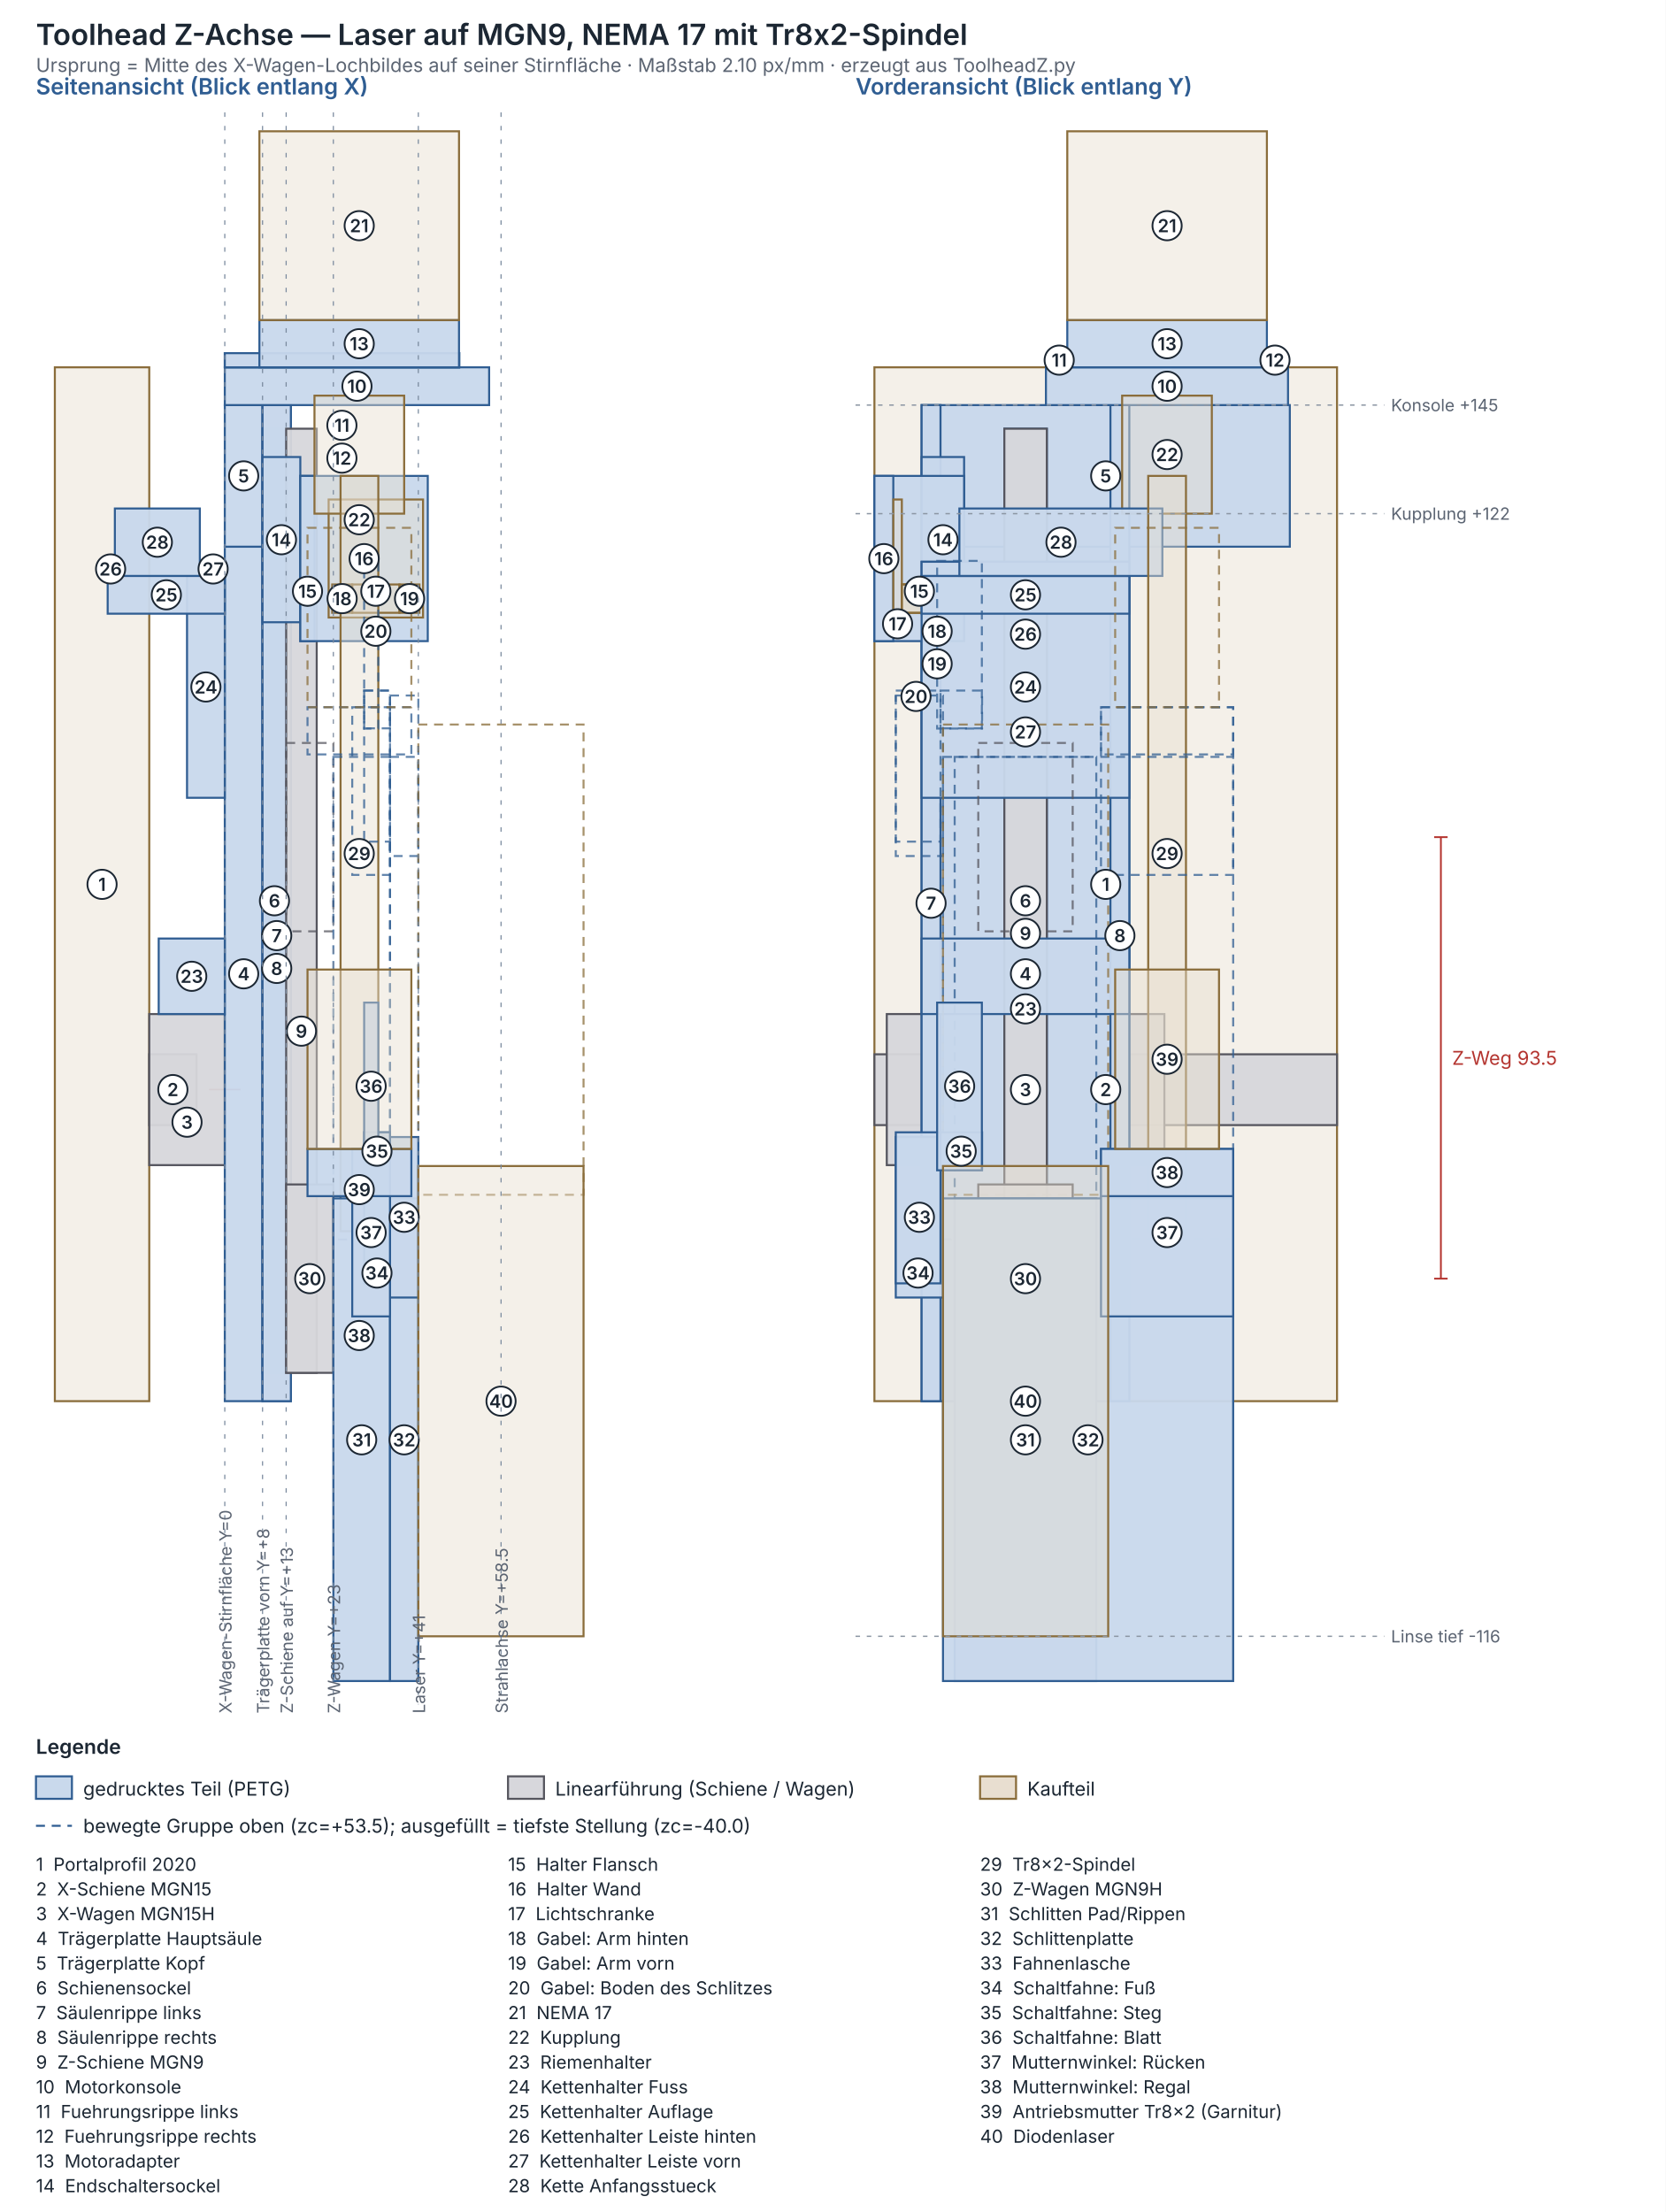
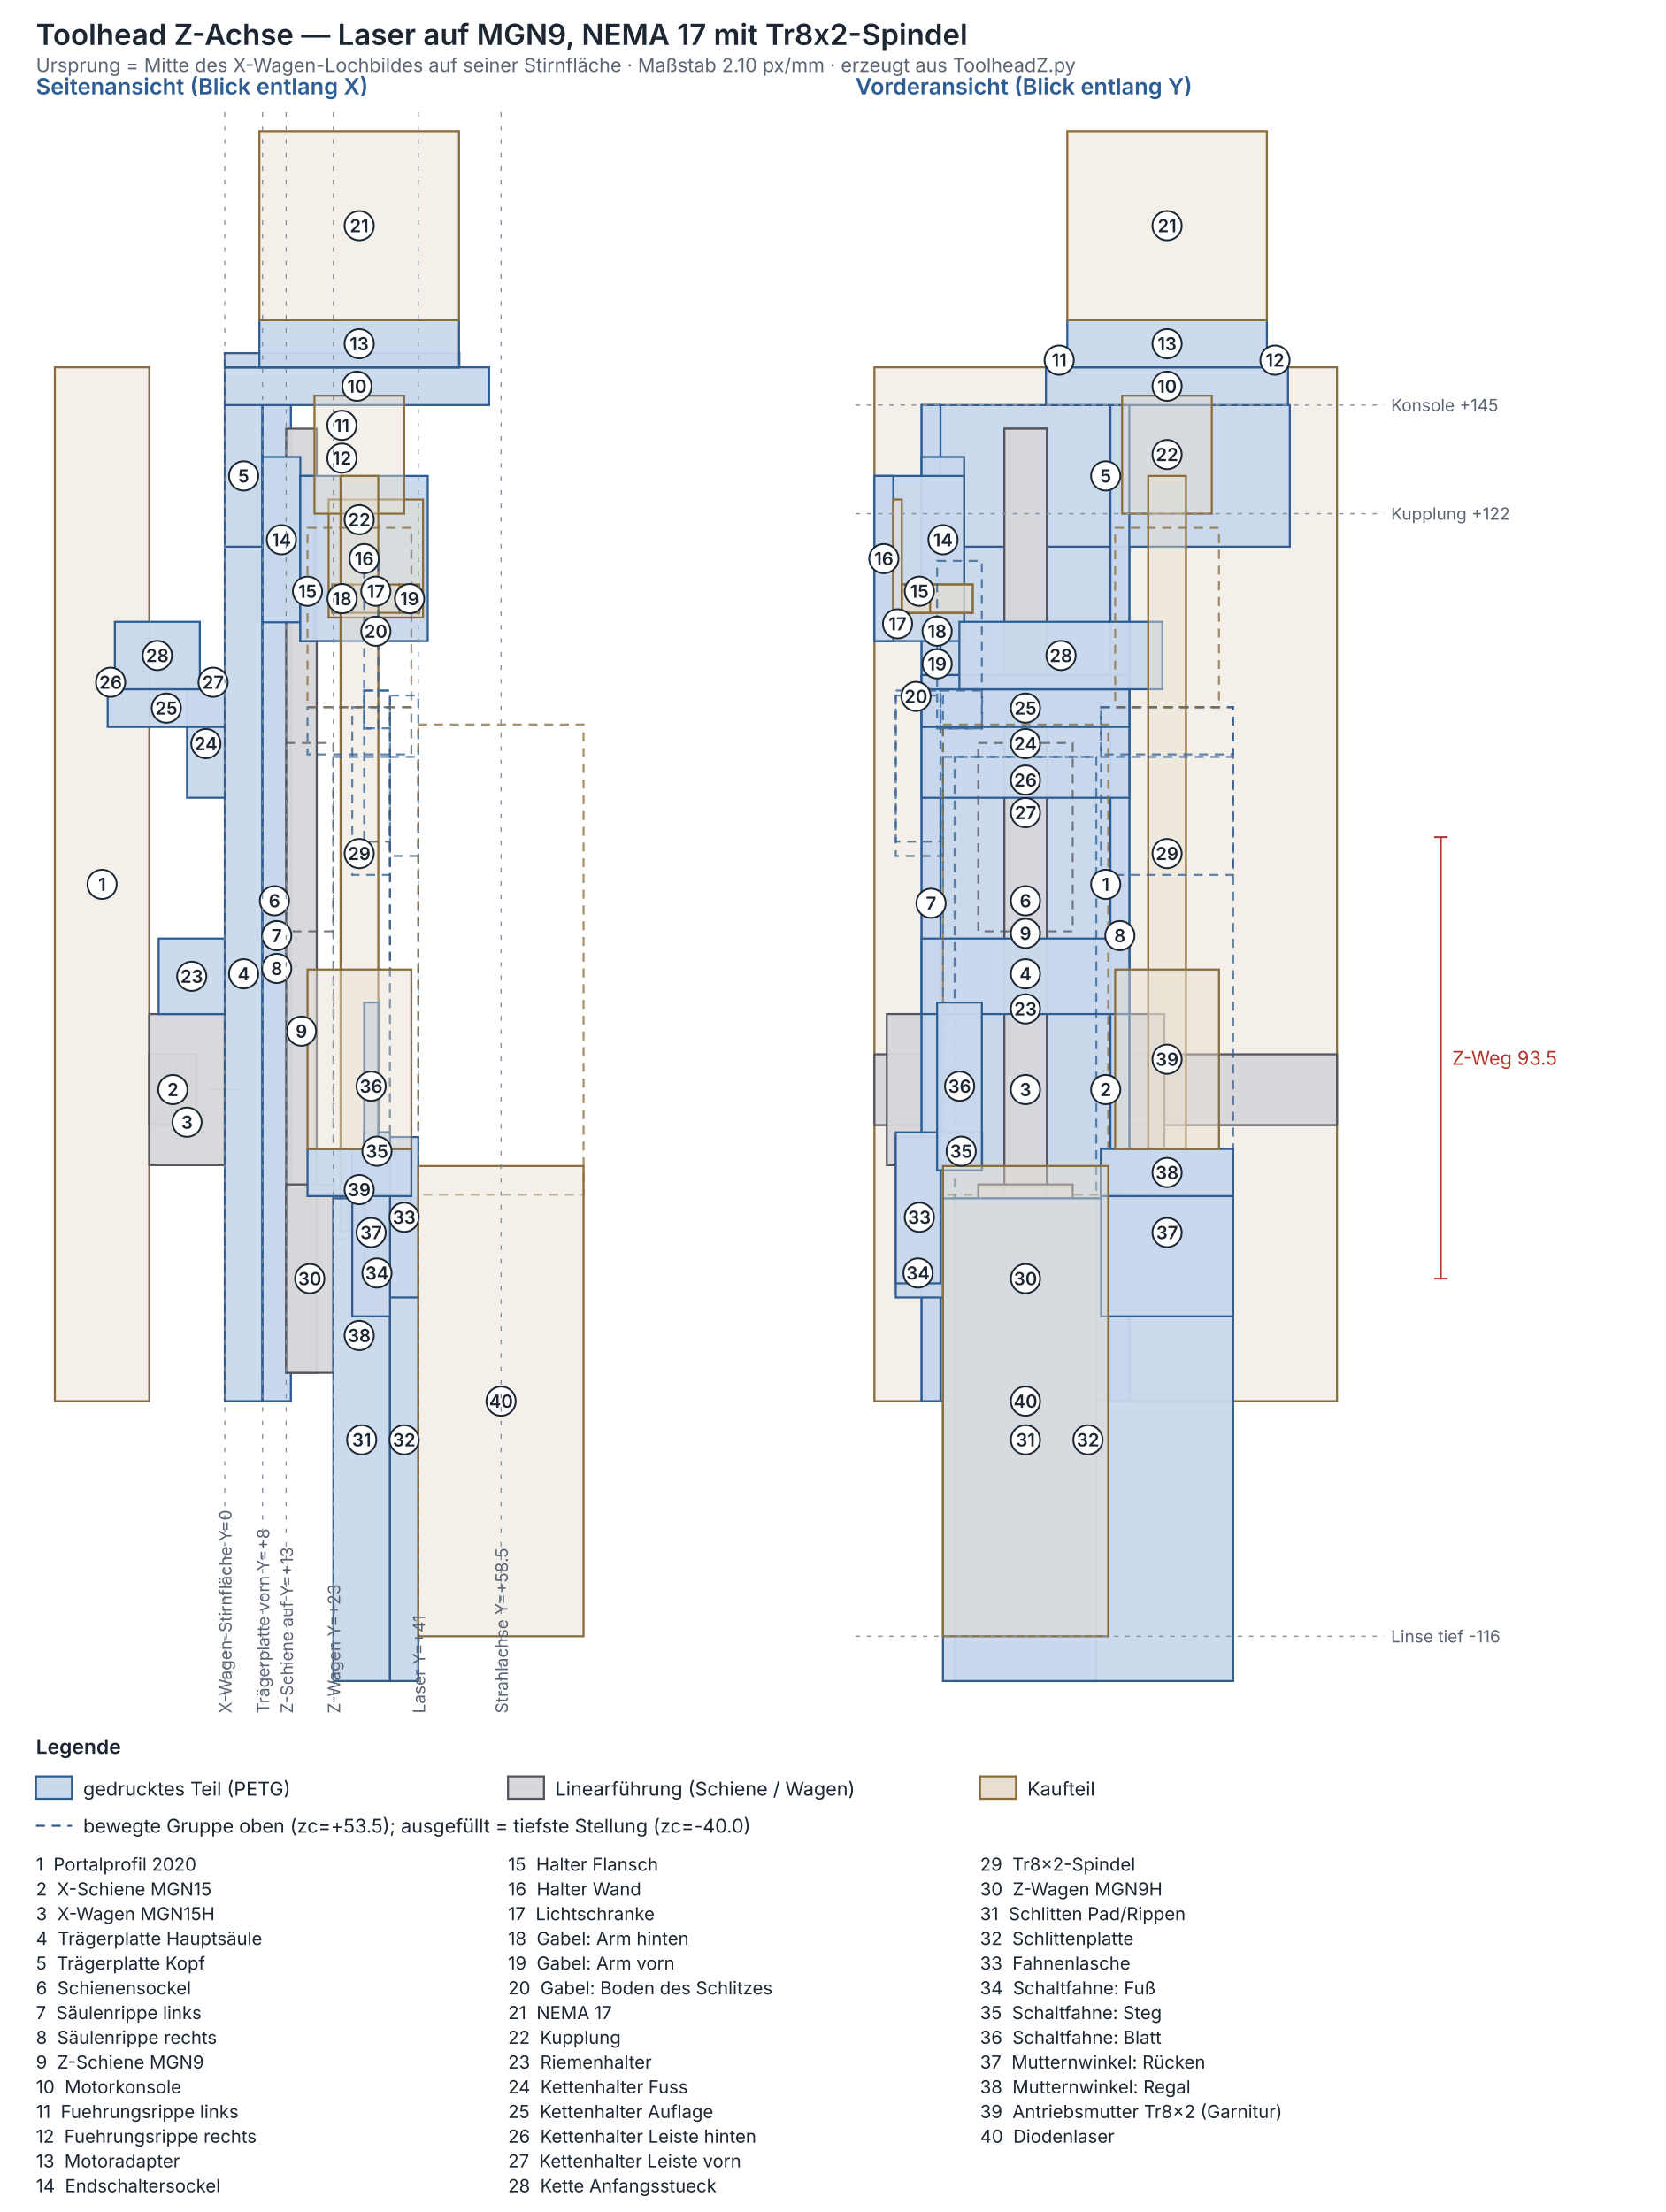
<svg xmlns="http://www.w3.org/2000/svg" width="741" height="984" viewBox="0 0 741 984" font-family="Inter, Helvetica, Arial, sans-serif">
  <rect width="100%" height="100%" fill="#ffffff" />
  <text x="16" y="20" font-size="13" font-weight="600" fill="#1c2733">Toolhead Z-Achse — Laser auf MGN9, NEMA 17 mit Tr8x2-Spindel</text>
  <text x="16" y="32" font-size="8.5" fill="#5b6472">Ursprung = Mitte des X-Wagen-Lochbildes auf seiner Stirnfläche · Maßstab 2.10 px/mm · erzeugt aus ToolheadZ.py</text>
  <text x="16.0" y="42.0" font-size="10" font-weight="600" fill="#2f5d92">Seitenansicht (Blick entlang X)</text>
  <line x1="93.0" y1="484.7" x2="107.0" y2="484.7" stroke="#b4342f" stroke-width="0.7" />
  <line x1="100.0" y1="477.7" x2="100.0" y2="491.7" stroke="#b4342f" stroke-width="0.7" />
  <rect x="24.4" y="163.4" width="42.0" height="459.9" fill="#e8ded0" fill-opacity="0.45" stroke="#8a6d3b" stroke-width="0.9" />
  <rect x="66.4" y="469.0" width="21.0" height="31.5" fill="#d7d7dc" fill-opacity="0.95" stroke="#55555e" stroke-width="0.9" />
  <rect x="66.4" y="451.1" width="33.6" height="67.2" fill="#d7d7dc" fill-opacity="0.95" stroke="#55555e" stroke-width="0.9" />
  <rect x="100.0" y="243.2" width="16.8" height="380.1" fill="#c9d9ec" fill-opacity="0.95" stroke="#2f5d92" stroke-width="0.9" />
  <rect x="100.0" y="180.2" width="16.8" height="63.0" fill="#c9d9ec" fill-opacity="0.95" stroke="#2f5d92" stroke-width="0.9" />
  <rect x="116.8" y="190.7" width="10.5" height="420.0" fill="#c9d9ec" fill-opacity="0.95" stroke="#2f5d92" stroke-width="0.9" />
  <rect x="116.8" y="180.2" width="12.6" height="443.1" fill="#c9d9ec" fill-opacity="0.95" stroke="#2f5d92" stroke-width="0.9" />
  <rect x="116.8" y="180.2" width="12.6" height="443.1" fill="#c9d9ec" fill-opacity="0.95" stroke="#2f5d92" stroke-width="0.9" />
  <rect x="127.3" y="190.7" width="13.6" height="420.0" fill="#d7d7dc" fill-opacity="0.95" stroke="#55555e" stroke-width="0.9" />
  <rect x="100.0" y="163.4" width="117.6" height="16.8" fill="#c9d9ec" fill-opacity="0.95" stroke="#2f5d92" stroke-width="0.9" />
  <rect x="100.0" y="157.1" width="104.3" height="6.3" fill="#c9d9ec" fill-opacity="0.95" stroke="#2f5d92" stroke-width="0.9" />
  <rect x="100.0" y="157.1" width="104.3" height="6.3" fill="#c9d9ec" fill-opacity="0.95" stroke="#2f5d92" stroke-width="0.9" />
  <rect x="115.4" y="142.4" width="88.8" height="21.0" fill="#c9d9ec" fill-opacity="0.95" stroke="#2f5d92" stroke-width="0.9" />
  <rect x="116.8" y="203.3" width="16.8" height="73.5" fill="#c9d9ec" fill-opacity="0.95" stroke="#2f5d92" stroke-width="0.9" />
  <rect x="133.6" y="211.7" width="6.3" height="73.5" fill="#c9d9ec" fill-opacity="0.95" stroke="#2f5d92" stroke-width="0.9" />
  <rect x="133.6" y="211.7" width="56.7" height="73.5" fill="#c9d9ec" fill-opacity="0.95" stroke="#2f5d92" stroke-width="0.9" />
  <rect x="146.2" y="222.2" width="42.0" height="52.5" fill="#e8ded0" fill-opacity="0.45" stroke="#8a6d3b" stroke-width="0.9" />
  <rect x="147.8" y="260.0" width="8.9" height="12.6" fill="#e8ded0" fill-opacity="0.45" stroke="#8a6d3b" stroke-width="0.9" />
  <rect x="177.7" y="260.0" width="8.9" height="12.6" fill="#e8ded0" fill-opacity="0.45" stroke="#8a6d3b" stroke-width="0.9" />
  <rect x="156.7" y="260.0" width="21.0" height="12.6" fill="#e8ded0" fill-opacity="0.45" stroke="#8a6d3b" stroke-width="0.9" />
  <rect x="115.4" y="58.4" width="88.8" height="84.0" fill="#e8ded0" fill-opacity="0.45" stroke="#8a6d3b" stroke-width="0.9" />
  <rect x="139.9" y="176.0" width="39.9" height="52.5" fill="#e8ded0" fill-opacity="0.45" stroke="#8a6d3b" stroke-width="0.9" />
  <rect x="70.6" y="417.5" width="29.4" height="33.6" fill="#c9d9ec" fill-opacity="0.95" stroke="#2f5d92" stroke-width="0.9" />
-   <rect x="83.2" y="256.2" width="16.8" height="98.7" fill="#c9d9ec" fill-opacity="0.95" stroke="#2f5d92" stroke-width="0.9" />
-   <rect x="47.9" y="256.2" width="52.1" height="16.8" fill="#c9d9ec" fill-opacity="0.95" stroke="#2f5d92" stroke-width="0.9" />
-   <rect x="47.9" y="249.9" width="2.5" height="6.3" fill="#c9d9ec" fill-opacity="0.95" stroke="#2f5d92" stroke-width="0.9" />
-   <rect x="89.5" y="249.9" width="10.5" height="6.3" fill="#c9d9ec" fill-opacity="0.95" stroke="#2f5d92" stroke-width="0.9" />
-   <rect x="51.1" y="226.2" width="37.8" height="30.0" fill="#c9d9ec" fill-opacity="0.95" stroke="#2f5d92" stroke-width="0.9" />
+   <rect x="83.2" y="306.6" width="16.8" height="48.3" fill="#c9d9ec" fill-opacity="0.95" stroke="#2f5d92" stroke-width="0.9" />
+   <rect x="47.9" y="306.6" width="52.1" height="16.8" fill="#c9d9ec" fill-opacity="0.95" stroke="#2f5d92" stroke-width="0.9" />
+   <rect x="47.9" y="300.3" width="2.5" height="6.3" fill="#c9d9ec" fill-opacity="0.95" stroke="#2f5d92" stroke-width="0.9" />
+   <rect x="89.5" y="300.3" width="10.5" height="6.3" fill="#c9d9ec" fill-opacity="0.95" stroke="#2f5d92" stroke-width="0.9" />
+   <rect x="51.1" y="276.6" width="37.8" height="30.0" fill="#c9d9ec" fill-opacity="0.95" stroke="#2f5d92" stroke-width="0.9" />
  <rect x="151.5" y="211.7" width="16.8" height="336.0" fill="#e8ded0" fill-opacity="0.45" stroke="#8a6d3b" stroke-width="0.9" />
  <rect x="127.3" y="330.5" width="21.0" height="83.8" fill="none" stroke="#55555e" stroke-width="0.9" stroke-dasharray="4 3" opacity="0.75" />
  <rect x="148.3" y="336.7" width="25.2" height="214.7" fill="none" stroke="#2f5d92" stroke-width="0.9" stroke-dasharray="4 3" opacity="0.75" />
  <rect x="173.5" y="336.7" width="12.6" height="214.7" fill="none" stroke="#2f5d92" stroke-width="0.9" stroke-dasharray="4 3" opacity="0.75" />
  <rect x="173.5" y="309.4" width="12.6" height="71.4" fill="none" stroke="#2f5d92" stroke-width="0.9" stroke-dasharray="4 3" opacity="0.75" />
  <rect x="162.0" y="307.2" width="11.5" height="67.2" fill="none" stroke="#2f5d92" stroke-width="0.9" stroke-dasharray="4 3" opacity="0.75" />
  <rect x="162.0" y="307.2" width="11.5" height="16.8" fill="none" stroke="#2f5d92" stroke-width="0.9" stroke-dasharray="4 3" opacity="0.75" />
  <rect x="162.0" y="249.5" width="6.3" height="74.6" fill="none" stroke="#2f5d92" stroke-width="0.9" stroke-dasharray="4 3" opacity="0.75" />
  <rect x="156.7" y="314.6" width="16.8" height="74.6" fill="none" stroke="#2f5d92" stroke-width="0.9" stroke-dasharray="4 3" opacity="0.75" />
  <rect x="136.8" y="314.6" width="46.2" height="21.0" fill="none" stroke="#2f5d92" stroke-width="0.9" stroke-dasharray="4 3" opacity="0.75" />
  <rect x="136.8" y="234.8" width="46.2" height="79.8" fill="none" stroke="#8a6d3b" stroke-width="0.9" stroke-dasharray="4 3" opacity="0.75" />
  <rect x="186.1" y="322.3" width="73.5" height="209.2" fill="none" stroke="#8a6d3b" stroke-width="0.9" stroke-dasharray="4 3" opacity="0.75" />
  <rect x="127.3" y="526.9" width="21.0" height="83.8" fill="#d7d7dc" fill-opacity="0.95" stroke="#55555e" stroke-width="0.9" />
  <rect x="148.3" y="533.1" width="25.2" height="214.7" fill="#c9d9ec" fill-opacity="0.95" stroke="#2f5d92" stroke-width="0.9" />
  <rect x="173.5" y="533.1" width="12.6" height="214.7" fill="#c9d9ec" fill-opacity="0.95" stroke="#2f5d92" stroke-width="0.9" />
  <rect x="173.5" y="505.8" width="12.6" height="71.4" fill="#c9d9ec" fill-opacity="0.95" stroke="#2f5d92" stroke-width="0.9" />
  <rect x="162.0" y="503.7" width="11.5" height="67.2" fill="#c9d9ec" fill-opacity="0.95" stroke="#2f5d92" stroke-width="0.9" />
  <rect x="162.0" y="503.7" width="11.5" height="16.8" fill="#c9d9ec" fill-opacity="0.95" stroke="#2f5d92" stroke-width="0.9" />
  <rect x="162.0" y="446.0" width="6.3" height="74.6" fill="#c9d9ec" fill-opacity="0.95" stroke="#2f5d92" stroke-width="0.9" />
  <rect x="156.7" y="511.1" width="16.8" height="74.5" fill="#c9d9ec" fill-opacity="0.95" stroke="#2f5d92" stroke-width="0.9" />
  <rect x="136.8" y="511.1" width="46.2" height="21.0" fill="#c9d9ec" fill-opacity="0.95" stroke="#2f5d92" stroke-width="0.9" />
  <rect x="136.8" y="431.3" width="46.2" height="79.8" fill="#e8ded0" fill-opacity="0.45" stroke="#8a6d3b" stroke-width="0.9" />
  <rect x="186.1" y="518.7" width="73.5" height="209.2" fill="#e8ded0" fill-opacity="0.45" stroke="#8a6d3b" stroke-width="0.9" />
  <circle cx="45.4" cy="393.4" r="6.5" fill="#ffffff" stroke="#1c2733" stroke-width="0.8" />
  <text x="45.4" y="393.4" text-anchor="middle" dominant-baseline="central" font-size="8" font-weight="600" fill="#1c2733">1</text>
  <circle cx="76.9" cy="484.7" r="6.5" fill="#ffffff" stroke="#1c2733" stroke-width="0.8" />
  <text x="76.9" y="484.7" text-anchor="middle" dominant-baseline="central" font-size="8" font-weight="600" fill="#1c2733">2</text>
  <circle cx="83.2" cy="499.2" r="6.5" fill="#ffffff" stroke="#1c2733" stroke-width="0.8" />
  <text x="83.2" y="499.2" text-anchor="middle" dominant-baseline="central" font-size="8" font-weight="600" fill="#1c2733">3</text>
  <circle cx="108.4" cy="433.2" r="6.5" fill="#ffffff" stroke="#1c2733" stroke-width="0.8" />
  <text x="108.4" y="433.2" text-anchor="middle" dominant-baseline="central" font-size="8" font-weight="600" fill="#1c2733">4</text>
  <circle cx="108.4" cy="211.7" r="6.5" fill="#ffffff" stroke="#1c2733" stroke-width="0.8" />
  <text x="108.4" y="211.7" text-anchor="middle" dominant-baseline="central" font-size="8" font-weight="600" fill="#1c2733">5</text>
  <circle cx="122.1" cy="400.7" r="6.5" fill="#ffffff" stroke="#1c2733" stroke-width="0.8" />
  <text x="122.1" y="400.7" text-anchor="middle" dominant-baseline="central" font-size="8" font-weight="600" fill="#1c2733">6</text>
  <circle cx="123.1" cy="416.2" r="6.5" fill="#ffffff" stroke="#1c2733" stroke-width="0.8" />
  <text x="123.1" y="416.2" text-anchor="middle" dominant-baseline="central" font-size="8" font-weight="600" fill="#1c2733">7</text>
  <circle cx="123.1" cy="430.8" r="6.5" fill="#ffffff" stroke="#1c2733" stroke-width="0.8" />
  <text x="123.1" y="430.8" text-anchor="middle" dominant-baseline="central" font-size="8" font-weight="600" fill="#1c2733">8</text>
  <circle cx="134.1" cy="458.7" r="6.5" fill="#ffffff" stroke="#1c2733" stroke-width="0.8" />
  <text x="134.1" y="458.7" text-anchor="middle" dominant-baseline="central" font-size="8" font-weight="600" fill="#1c2733">9</text>
  <circle cx="158.8" cy="171.8" r="6.5" fill="#ffffff" stroke="#1c2733" stroke-width="0.8" />
  <text x="158.8" y="171.8" text-anchor="middle" dominant-baseline="central" font-size="8" font-weight="600" fill="#1c2733">10</text>
  <circle cx="152.1" cy="189.2" r="6.5" fill="#ffffff" stroke="#1c2733" stroke-width="0.8" />
  <text x="152.1" y="189.2" text-anchor="middle" dominant-baseline="central" font-size="8" font-weight="600" fill="#1c2733">11</text>
  <circle cx="152.1" cy="203.8" r="6.5" fill="#ffffff" stroke="#1c2733" stroke-width="0.8" />
  <text x="152.1" y="203.8" text-anchor="middle" dominant-baseline="central" font-size="8" font-weight="600" fill="#1c2733">12</text>
  <circle cx="159.8" cy="152.9" r="6.5" fill="#ffffff" stroke="#1c2733" stroke-width="0.8" />
  <text x="159.8" y="152.9" text-anchor="middle" dominant-baseline="central" font-size="8" font-weight="600" fill="#1c2733">13</text>
  <circle cx="125.2" cy="240.1" r="6.5" fill="#ffffff" stroke="#1c2733" stroke-width="0.8" />
  <text x="125.2" y="240.1" text-anchor="middle" dominant-baseline="central" font-size="8" font-weight="600" fill="#1c2733">14</text>
  <circle cx="136.8" cy="263.0" r="6.5" fill="#ffffff" stroke="#1c2733" stroke-width="0.8" />
  <text x="136.8" y="263.0" text-anchor="middle" dominant-baseline="central" font-size="8" font-weight="600" fill="#1c2733">15</text>
  <circle cx="162.0" cy="248.5" r="6.5" fill="#ffffff" stroke="#1c2733" stroke-width="0.8" />
  <text x="162.0" y="248.5" text-anchor="middle" dominant-baseline="central" font-size="8" font-weight="600" fill="#1c2733">16</text>
  <circle cx="167.2" cy="263.0" r="6.5" fill="#ffffff" stroke="#1c2733" stroke-width="0.8" />
  <text x="167.2" y="263.0" text-anchor="middle" dominant-baseline="central" font-size="8" font-weight="600" fill="#1c2733">17</text>
  <circle cx="152.2" cy="266.3" r="6.5" fill="#ffffff" stroke="#1c2733" stroke-width="0.8" />
  <text x="152.2" y="266.3" text-anchor="middle" dominant-baseline="central" font-size="8" font-weight="600" fill="#1c2733">18</text>
  <circle cx="182.2" cy="266.3" r="6.5" fill="#ffffff" stroke="#1c2733" stroke-width="0.8" />
  <text x="182.2" y="266.3" text-anchor="middle" dominant-baseline="central" font-size="8" font-weight="600" fill="#1c2733">19</text>
  <circle cx="167.2" cy="280.8" r="6.5" fill="#ffffff" stroke="#1c2733" stroke-width="0.8" />
  <text x="167.2" y="280.8" text-anchor="middle" dominant-baseline="central" font-size="8" font-weight="600" fill="#1c2733">20</text>
  <circle cx="159.8" cy="100.4" r="6.5" fill="#ffffff" stroke="#1c2733" stroke-width="0.8" />
  <text x="159.8" y="100.4" text-anchor="middle" dominant-baseline="central" font-size="8" font-weight="600" fill="#1c2733">21</text>
  <circle cx="159.8" cy="231.2" r="6.5" fill="#ffffff" stroke="#1c2733" stroke-width="0.8" />
  <text x="159.8" y="231.2" text-anchor="middle" dominant-baseline="central" font-size="8" font-weight="600" fill="#1c2733">22</text>
  <circle cx="85.3" cy="434.3" r="6.5" fill="#ffffff" stroke="#1c2733" stroke-width="0.8" />
  <text x="85.3" y="434.3" text-anchor="middle" dominant-baseline="central" font-size="8" font-weight="600" fill="#1c2733">23</text>
-   <circle cx="91.6" cy="305.6" r="6.5" fill="#ffffff" stroke="#1c2733" stroke-width="0.8" />
-   <text x="91.6" y="305.6" text-anchor="middle" dominant-baseline="central" font-size="8" font-weight="600" fill="#1c2733">24</text>
-   <circle cx="74.0" cy="264.6" r="6.5" fill="#ffffff" stroke="#1c2733" stroke-width="0.8" />
-   <text x="74.0" y="264.6" text-anchor="middle" dominant-baseline="central" font-size="8" font-weight="600" fill="#1c2733">25</text>
-   <circle cx="49.2" cy="253.1" r="6.5" fill="#ffffff" stroke="#1c2733" stroke-width="0.8" />
-   <text x="49.2" y="253.1" text-anchor="middle" dominant-baseline="central" font-size="8" font-weight="600" fill="#1c2733">26</text>
-   <circle cx="94.8" cy="253.1" r="6.5" fill="#ffffff" stroke="#1c2733" stroke-width="0.8" />
-   <text x="94.8" y="253.1" text-anchor="middle" dominant-baseline="central" font-size="8" font-weight="600" fill="#1c2733">27</text>
-   <circle cx="70.0" cy="241.2" r="6.5" fill="#ffffff" stroke="#1c2733" stroke-width="0.8" />
-   <text x="70.0" y="241.2" text-anchor="middle" dominant-baseline="central" font-size="8" font-weight="600" fill="#1c2733">28</text>
+   <circle cx="91.6" cy="330.8" r="6.5" fill="#ffffff" stroke="#1c2733" stroke-width="0.8" />
+   <text x="91.6" y="330.8" text-anchor="middle" dominant-baseline="central" font-size="8" font-weight="600" fill="#1c2733">24</text>
+   <circle cx="74.0" cy="315.0" r="6.5" fill="#ffffff" stroke="#1c2733" stroke-width="0.8" />
+   <text x="74.0" y="315.0" text-anchor="middle" dominant-baseline="central" font-size="8" font-weight="600" fill="#1c2733">25</text>
+   <circle cx="49.2" cy="303.5" r="6.5" fill="#ffffff" stroke="#1c2733" stroke-width="0.8" />
+   <text x="49.2" y="303.5" text-anchor="middle" dominant-baseline="central" font-size="8" font-weight="600" fill="#1c2733">26</text>
+   <circle cx="94.8" cy="303.5" r="6.5" fill="#ffffff" stroke="#1c2733" stroke-width="0.8" />
+   <text x="94.8" y="303.5" text-anchor="middle" dominant-baseline="central" font-size="8" font-weight="600" fill="#1c2733">27</text>
+   <circle cx="70.0" cy="291.6" r="6.5" fill="#ffffff" stroke="#1c2733" stroke-width="0.8" />
+   <text x="70.0" y="291.6" text-anchor="middle" dominant-baseline="central" font-size="8" font-weight="600" fill="#1c2733">28</text>
  <circle cx="159.8" cy="379.7" r="6.5" fill="#ffffff" stroke="#1c2733" stroke-width="0.8" />
  <text x="159.8" y="379.7" text-anchor="middle" dominant-baseline="central" font-size="8" font-weight="600" fill="#1c2733">29</text>
  <circle cx="137.8" cy="568.8" r="6.5" fill="#ffffff" stroke="#1c2733" stroke-width="0.8" />
  <text x="137.8" y="568.8" text-anchor="middle" dominant-baseline="central" font-size="8" font-weight="600" fill="#1c2733">30</text>
  <circle cx="160.9" cy="640.5" r="6.5" fill="#ffffff" stroke="#1c2733" stroke-width="0.8" />
  <text x="160.9" y="640.5" text-anchor="middle" dominant-baseline="central" font-size="8" font-weight="600" fill="#1c2733">31</text>
  <circle cx="179.8" cy="640.5" r="6.5" fill="#ffffff" stroke="#1c2733" stroke-width="0.8" />
  <text x="179.8" y="640.5" text-anchor="middle" dominant-baseline="central" font-size="8" font-weight="600" fill="#1c2733">32</text>
  <circle cx="179.8" cy="541.5" r="6.5" fill="#ffffff" stroke="#1c2733" stroke-width="0.8" />
  <text x="179.8" y="541.5" text-anchor="middle" dominant-baseline="central" font-size="8" font-weight="600" fill="#1c2733">33</text>
  <circle cx="167.7" cy="566.3" r="6.5" fill="#ffffff" stroke="#1c2733" stroke-width="0.8" />
  <text x="167.7" y="566.3" text-anchor="middle" dominant-baseline="central" font-size="8" font-weight="600" fill="#1c2733">34</text>
  <circle cx="167.7" cy="512.1" r="6.5" fill="#ffffff" stroke="#1c2733" stroke-width="0.8" />
  <text x="167.7" y="512.1" text-anchor="middle" dominant-baseline="central" font-size="8" font-weight="600" fill="#1c2733">35</text>
  <circle cx="165.1" cy="483.2" r="6.5" fill="#ffffff" stroke="#1c2733" stroke-width="0.8" />
  <text x="165.1" y="483.2" text-anchor="middle" dominant-baseline="central" font-size="8" font-weight="600" fill="#1c2733">36</text>
  <circle cx="165.1" cy="548.3" r="6.5" fill="#ffffff" stroke="#1c2733" stroke-width="0.8" />
  <text x="165.1" y="548.3" text-anchor="middle" dominant-baseline="central" font-size="8" font-weight="600" fill="#1c2733">37</text>
  <circle cx="159.8" cy="594.1" r="6.5" fill="#ffffff" stroke="#1c2733" stroke-width="0.8" />
  <text x="159.8" y="594.1" text-anchor="middle" dominant-baseline="central" font-size="8" font-weight="600" fill="#1c2733">38</text>
  <circle cx="159.8" cy="529.2" r="6.5" fill="#ffffff" stroke="#1c2733" stroke-width="0.8" />
  <text x="159.8" y="529.2" text-anchor="middle" dominant-baseline="central" font-size="8" font-weight="600" fill="#1c2733">39</text>
  <circle cx="222.9" cy="623.3" r="6.5" fill="#ffffff" stroke="#1c2733" stroke-width="0.8" />
  <text x="222.9" y="623.3" text-anchor="middle" dominant-baseline="central" font-size="8" font-weight="600" fill="#1c2733">40</text>
  <text x="380.6" y="42.0" font-size="10" font-weight="600" fill="#2f5d92">Vorderansicht (Blick entlang Y)</text>
  <line x1="449.2" y1="484.7" x2="463.2" y2="484.7" stroke="#b4342f" stroke-width="0.7" />
  <line x1="456.2" y1="477.7" x2="456.2" y2="491.7" stroke="#b4342f" stroke-width="0.7" />
  <rect x="389.0" y="163.4" width="205.8" height="459.9" fill="#e8ded0" fill-opacity="0.45" stroke="#8a6d3b" stroke-width="0.9" />
  <rect x="389.0" y="469.0" width="205.8" height="31.5" fill="#d7d7dc" fill-opacity="0.95" stroke="#55555e" stroke-width="0.9" />
  <rect x="394.5" y="451.1" width="123.5" height="67.2" fill="#d7d7dc" fill-opacity="0.95" stroke="#55555e" stroke-width="0.9" />
  <rect x="410.0" y="243.2" width="92.4" height="380.1" fill="#c9d9ec" fill-opacity="0.95" stroke="#2f5d92" stroke-width="0.9" />
  <rect x="410.0" y="180.2" width="163.8" height="63.0" fill="#c9d9ec" fill-opacity="0.95" stroke="#2f5d92" stroke-width="0.9" />
  <rect x="446.8" y="190.7" width="18.9" height="420.0" fill="#c9d9ec" fill-opacity="0.95" stroke="#2f5d92" stroke-width="0.9" />
  <rect x="410.0" y="180.2" width="8.4" height="443.1" fill="#c9d9ec" fill-opacity="0.95" stroke="#2f5d92" stroke-width="0.9" />
  <rect x="494.0" y="180.2" width="8.4" height="443.1" fill="#c9d9ec" fill-opacity="0.95" stroke="#2f5d92" stroke-width="0.9" />
  <rect x="446.8" y="190.7" width="18.9" height="420.0" fill="#d7d7dc" fill-opacity="0.95" stroke="#55555e" stroke-width="0.9" />
  <rect x="465.3" y="163.4" width="107.7" height="16.8" fill="#c9d9ec" fill-opacity="0.95" stroke="#2f5d92" stroke-width="0.9" />
  <rect x="468.1" y="157.1" width="6.3" height="6.3" fill="#c9d9ec" fill-opacity="0.95" stroke="#2f5d92" stroke-width="0.9" />
  <rect x="564.0" y="157.1" width="6.3" height="6.3" fill="#c9d9ec" fill-opacity="0.95" stroke="#2f5d92" stroke-width="0.9" />
  <rect x="474.8" y="142.4" width="88.8" height="21.0" fill="#c9d9ec" fill-opacity="0.95" stroke="#2f5d92" stroke-width="0.9" />
  <rect x="410.0" y="203.3" width="18.9" height="73.5" fill="#c9d9ec" fill-opacity="0.95" stroke="#2f5d92" stroke-width="0.9" />
  <rect x="389.0" y="211.7" width="39.9" height="73.5" fill="#c9d9ec" fill-opacity="0.95" stroke="#2f5d92" stroke-width="0.9" />
  <rect x="389.0" y="211.7" width="8.4" height="73.5" fill="#c9d9ec" fill-opacity="0.95" stroke="#2f5d92" stroke-width="0.9" />
  <rect x="397.4" y="222.2" width="3.8" height="52.5" fill="#e8ded0" fill-opacity="0.45" stroke="#8a6d3b" stroke-width="0.9" />
  <rect x="401.2" y="260.0" width="31.5" height="12.6" fill="#e8ded0" fill-opacity="0.45" stroke="#8a6d3b" stroke-width="0.9" />
  <rect x="401.2" y="260.0" width="31.5" height="12.6" fill="#e8ded0" fill-opacity="0.45" stroke="#8a6d3b" stroke-width="0.9" />
  <rect x="401.2" y="260.0" width="12.6" height="12.6" fill="#e8ded0" fill-opacity="0.45" stroke="#8a6d3b" stroke-width="0.9" />
  <rect x="474.8" y="58.4" width="88.8" height="84.0" fill="#e8ded0" fill-opacity="0.45" stroke="#8a6d3b" stroke-width="0.9" />
  <rect x="499.2" y="176.0" width="39.9" height="52.5" fill="#e8ded0" fill-opacity="0.45" stroke="#8a6d3b" stroke-width="0.9" />
  <rect x="410.0" y="417.5" width="92.4" height="33.6" fill="#c9d9ec" fill-opacity="0.95" stroke="#2f5d92" stroke-width="0.9" />
-   <rect x="410.0" y="256.2" width="92.4" height="98.7" fill="#c9d9ec" fill-opacity="0.95" stroke="#2f5d92" stroke-width="0.9" />
-   <rect x="410.0" y="256.2" width="92.4" height="16.8" fill="#c9d9ec" fill-opacity="0.95" stroke="#2f5d92" stroke-width="0.9" />
-   <rect x="410.0" y="249.9" width="92.4" height="6.3" fill="#c9d9ec" fill-opacity="0.95" stroke="#2f5d92" stroke-width="0.9" />
-   <rect x="410.0" y="249.9" width="92.4" height="6.3" fill="#c9d9ec" fill-opacity="0.95" stroke="#2f5d92" stroke-width="0.9" />
-   <rect x="426.8" y="226.2" width="90.3" height="30.0" fill="#c9d9ec" fill-opacity="0.95" stroke="#2f5d92" stroke-width="0.9" />
+   <rect x="410.0" y="306.6" width="92.4" height="48.3" fill="#c9d9ec" fill-opacity="0.95" stroke="#2f5d92" stroke-width="0.9" />
+   <rect x="410.0" y="306.6" width="92.4" height="16.8" fill="#c9d9ec" fill-opacity="0.95" stroke="#2f5d92" stroke-width="0.9" />
+   <rect x="410.0" y="300.3" width="92.4" height="6.3" fill="#c9d9ec" fill-opacity="0.95" stroke="#2f5d92" stroke-width="0.9" />
+   <rect x="410.0" y="300.3" width="92.4" height="6.3" fill="#c9d9ec" fill-opacity="0.95" stroke="#2f5d92" stroke-width="0.9" />
+   <rect x="426.8" y="276.6" width="90.3" height="30.0" fill="#c9d9ec" fill-opacity="0.95" stroke="#2f5d92" stroke-width="0.9" />
  <rect x="510.8" y="211.7" width="16.8" height="336.0" fill="#e8ded0" fill-opacity="0.45" stroke="#8a6d3b" stroke-width="0.9" />
  <rect x="435.2" y="330.5" width="42.0" height="83.8" fill="none" stroke="#55555e" stroke-width="0.9" stroke-dasharray="4 3" opacity="0.75" />
  <rect x="424.7" y="336.7" width="63.0" height="214.7" fill="none" stroke="#2f5d92" stroke-width="0.9" stroke-dasharray="4 3" opacity="0.75" />
  <rect x="419.5" y="336.7" width="129.1" height="214.7" fill="none" stroke="#2f5d92" stroke-width="0.9" stroke-dasharray="4 3" opacity="0.75" />
  <rect x="398.5" y="309.4" width="21.0" height="71.4" fill="none" stroke="#2f5d92" stroke-width="0.9" stroke-dasharray="4 3" opacity="0.75" />
  <rect x="398.5" y="307.2" width="19.9" height="67.2" fill="none" stroke="#2f5d92" stroke-width="0.9" stroke-dasharray="4 3" opacity="0.75" />
  <rect x="418.4" y="307.2" width="18.5" height="16.8" fill="none" stroke="#2f5d92" stroke-width="0.9" stroke-dasharray="4 3" opacity="0.75" />
  <rect x="416.9" y="249.5" width="19.9" height="74.6" fill="none" stroke="#2f5d92" stroke-width="0.9" stroke-dasharray="4 3" opacity="0.75" />
  <rect x="489.8" y="314.6" width="58.8" height="74.6" fill="none" stroke="#2f5d92" stroke-width="0.9" stroke-dasharray="4 3" opacity="0.75" />
  <rect x="489.8" y="314.6" width="58.8" height="21.0" fill="none" stroke="#2f5d92" stroke-width="0.9" stroke-dasharray="4 3" opacity="0.75" />
  <rect x="496.1" y="234.8" width="46.2" height="79.8" fill="none" stroke="#8a6d3b" stroke-width="0.9" stroke-dasharray="4 3" opacity="0.75" />
  <rect x="419.5" y="322.3" width="73.5" height="209.2" fill="none" stroke="#8a6d3b" stroke-width="0.9" stroke-dasharray="4 3" opacity="0.75" />
  <rect x="435.2" y="526.9" width="42.0" height="83.8" fill="#d7d7dc" fill-opacity="0.95" stroke="#55555e" stroke-width="0.9" />
  <rect x="424.7" y="533.1" width="63.0" height="214.7" fill="#c9d9ec" fill-opacity="0.95" stroke="#2f5d92" stroke-width="0.9" />
  <rect x="419.5" y="533.1" width="129.1" height="214.7" fill="#c9d9ec" fill-opacity="0.95" stroke="#2f5d92" stroke-width="0.9" />
  <rect x="398.5" y="505.8" width="21.0" height="71.4" fill="#c9d9ec" fill-opacity="0.95" stroke="#2f5d92" stroke-width="0.9" />
  <rect x="398.5" y="503.7" width="19.9" height="67.2" fill="#c9d9ec" fill-opacity="0.95" stroke="#2f5d92" stroke-width="0.9" />
  <rect x="418.4" y="503.7" width="18.5" height="16.8" fill="#c9d9ec" fill-opacity="0.95" stroke="#2f5d92" stroke-width="0.9" />
  <rect x="416.9" y="446.0" width="19.9" height="74.6" fill="#c9d9ec" fill-opacity="0.95" stroke="#2f5d92" stroke-width="0.9" />
  <rect x="489.8" y="511.1" width="58.8" height="74.5" fill="#c9d9ec" fill-opacity="0.95" stroke="#2f5d92" stroke-width="0.9" />
  <rect x="489.8" y="511.1" width="58.8" height="21.0" fill="#c9d9ec" fill-opacity="0.95" stroke="#2f5d92" stroke-width="0.9" />
  <rect x="496.1" y="431.3" width="46.2" height="79.8" fill="#e8ded0" fill-opacity="0.45" stroke="#8a6d3b" stroke-width="0.9" />
  <rect x="419.5" y="518.7" width="73.5" height="209.2" fill="#e8ded0" fill-opacity="0.45" stroke="#8a6d3b" stroke-width="0.9" />
  <circle cx="491.9" cy="393.4" r="6.5" fill="#ffffff" stroke="#1c2733" stroke-width="0.8" />
  <text x="491.9" y="393.4" text-anchor="middle" dominant-baseline="central" font-size="8" font-weight="600" fill="#1c2733">1</text>
  <circle cx="491.9" cy="484.7" r="6.5" fill="#ffffff" stroke="#1c2733" stroke-width="0.8" />
  <text x="491.9" y="484.7" text-anchor="middle" dominant-baseline="central" font-size="8" font-weight="600" fill="#1c2733">2</text>
  <circle cx="456.2" cy="484.7" r="6.5" fill="#ffffff" stroke="#1c2733" stroke-width="0.8" />
  <text x="456.2" y="484.7" text-anchor="middle" dominant-baseline="central" font-size="8" font-weight="600" fill="#1c2733">3</text>
  <circle cx="456.2" cy="433.2" r="6.5" fill="#ffffff" stroke="#1c2733" stroke-width="0.8" />
  <text x="456.2" y="433.2" text-anchor="middle" dominant-baseline="central" font-size="8" font-weight="600" fill="#1c2733">4</text>
  <circle cx="491.9" cy="211.7" r="6.5" fill="#ffffff" stroke="#1c2733" stroke-width="0.8" />
  <text x="491.9" y="211.7" text-anchor="middle" dominant-baseline="central" font-size="8" font-weight="600" fill="#1c2733">5</text>
  <circle cx="456.2" cy="400.7" r="6.5" fill="#ffffff" stroke="#1c2733" stroke-width="0.8" />
  <text x="456.2" y="400.7" text-anchor="middle" dominant-baseline="central" font-size="8" font-weight="600" fill="#1c2733">6</text>
  <circle cx="414.2" cy="401.8" r="6.5" fill="#ffffff" stroke="#1c2733" stroke-width="0.8" />
  <text x="414.2" y="401.8" text-anchor="middle" dominant-baseline="central" font-size="8" font-weight="600" fill="#1c2733">7</text>
  <circle cx="498.2" cy="416.2" r="6.5" fill="#ffffff" stroke="#1c2733" stroke-width="0.8" />
  <text x="498.2" y="416.2" text-anchor="middle" dominant-baseline="central" font-size="8" font-weight="600" fill="#1c2733">8</text>
  <circle cx="456.2" cy="415.2" r="6.5" fill="#ffffff" stroke="#1c2733" stroke-width="0.8" />
  <text x="456.2" y="415.2" text-anchor="middle" dominant-baseline="central" font-size="8" font-weight="600" fill="#1c2733">9</text>
  <circle cx="519.2" cy="171.8" r="6.5" fill="#ffffff" stroke="#1c2733" stroke-width="0.8" />
  <text x="519.2" y="171.8" text-anchor="middle" dominant-baseline="central" font-size="8" font-weight="600" fill="#1c2733">10</text>
  <circle cx="471.2" cy="160.2" r="6.5" fill="#ffffff" stroke="#1c2733" stroke-width="0.8" />
  <text x="471.2" y="160.2" text-anchor="middle" dominant-baseline="central" font-size="8" font-weight="600" fill="#1c2733">11</text>
  <circle cx="567.2" cy="160.2" r="6.5" fill="#ffffff" stroke="#1c2733" stroke-width="0.8" />
  <text x="567.2" y="160.2" text-anchor="middle" dominant-baseline="central" font-size="8" font-weight="600" fill="#1c2733">12</text>
  <circle cx="519.2" cy="152.9" r="6.5" fill="#ffffff" stroke="#1c2733" stroke-width="0.8" />
  <text x="519.2" y="152.9" text-anchor="middle" dominant-baseline="central" font-size="8" font-weight="600" fill="#1c2733">13</text>
  <circle cx="419.5" cy="240.1" r="6.5" fill="#ffffff" stroke="#1c2733" stroke-width="0.8" />
  <text x="419.5" y="240.1" text-anchor="middle" dominant-baseline="central" font-size="8" font-weight="600" fill="#1c2733">14</text>
  <circle cx="409.0" cy="263.0" r="6.5" fill="#ffffff" stroke="#1c2733" stroke-width="0.8" />
  <text x="409.0" y="263.0" text-anchor="middle" dominant-baseline="central" font-size="8" font-weight="600" fill="#1c2733">15</text>
  <circle cx="393.2" cy="248.5" r="6.5" fill="#ffffff" stroke="#1c2733" stroke-width="0.8" />
  <text x="393.2" y="248.5" text-anchor="middle" dominant-baseline="central" font-size="8" font-weight="600" fill="#1c2733">16</text>
  <circle cx="399.3" cy="277.5" r="6.5" fill="#ffffff" stroke="#1c2733" stroke-width="0.8" />
  <text x="399.3" y="277.5" text-anchor="middle" dominant-baseline="central" font-size="8" font-weight="600" fill="#1c2733">17</text>
  <circle cx="416.9" cy="280.8" r="6.5" fill="#ffffff" stroke="#1c2733" stroke-width="0.8" />
  <text x="416.9" y="280.8" text-anchor="middle" dominant-baseline="central" font-size="8" font-weight="600" fill="#1c2733">18</text>
  <circle cx="416.9" cy="295.3" r="6.5" fill="#ffffff" stroke="#1c2733" stroke-width="0.8" />
  <text x="416.9" y="295.3" text-anchor="middle" dominant-baseline="central" font-size="8" font-weight="600" fill="#1c2733">19</text>
  <circle cx="407.5" cy="309.8" r="6.5" fill="#ffffff" stroke="#1c2733" stroke-width="0.8" />
  <text x="407.5" y="309.8" text-anchor="middle" dominant-baseline="central" font-size="8" font-weight="600" fill="#1c2733">20</text>
  <circle cx="519.2" cy="100.4" r="6.5" fill="#ffffff" stroke="#1c2733" stroke-width="0.8" />
  <text x="519.2" y="100.4" text-anchor="middle" dominant-baseline="central" font-size="8" font-weight="600" fill="#1c2733">21</text>
  <circle cx="519.2" cy="202.2" r="6.5" fill="#ffffff" stroke="#1c2733" stroke-width="0.8" />
  <text x="519.2" y="202.2" text-anchor="middle" dominant-baseline="central" font-size="8" font-weight="600" fill="#1c2733">22</text>
  <circle cx="456.2" cy="448.8" r="6.5" fill="#ffffff" stroke="#1c2733" stroke-width="0.8" />
  <text x="456.2" y="448.8" text-anchor="middle" dominant-baseline="central" font-size="8" font-weight="600" fill="#1c2733">23</text>
-   <circle cx="456.2" cy="305.6" r="6.5" fill="#ffffff" stroke="#1c2733" stroke-width="0.8" />
-   <text x="456.2" y="305.6" text-anchor="middle" dominant-baseline="central" font-size="8" font-weight="600" fill="#1c2733">24</text>
-   <circle cx="456.2" cy="264.6" r="6.5" fill="#ffffff" stroke="#1c2733" stroke-width="0.8" />
-   <text x="456.2" y="264.6" text-anchor="middle" dominant-baseline="central" font-size="8" font-weight="600" fill="#1c2733">25</text>
-   <circle cx="456.2" cy="282.1" r="6.5" fill="#ffffff" stroke="#1c2733" stroke-width="0.8" />
-   <text x="456.2" y="282.1" text-anchor="middle" dominant-baseline="central" font-size="8" font-weight="600" fill="#1c2733">26</text>
-   <circle cx="456.2" cy="325.6" r="6.5" fill="#ffffff" stroke="#1c2733" stroke-width="0.8" />
-   <text x="456.2" y="325.6" text-anchor="middle" dominant-baseline="central" font-size="8" font-weight="600" fill="#1c2733">27</text>
-   <circle cx="472.0" cy="241.2" r="6.5" fill="#ffffff" stroke="#1c2733" stroke-width="0.8" />
-   <text x="472.0" y="241.2" text-anchor="middle" dominant-baseline="central" font-size="8" font-weight="600" fill="#1c2733">28</text>
+   <circle cx="456.2" cy="330.8" r="6.5" fill="#ffffff" stroke="#1c2733" stroke-width="0.8" />
+   <text x="456.2" y="330.8" text-anchor="middle" dominant-baseline="central" font-size="8" font-weight="600" fill="#1c2733">24</text>
+   <circle cx="456.2" cy="315.0" r="6.5" fill="#ffffff" stroke="#1c2733" stroke-width="0.8" />
+   <text x="456.2" y="315.0" text-anchor="middle" dominant-baseline="central" font-size="8" font-weight="600" fill="#1c2733">25</text>
+   <circle cx="456.2" cy="347.0" r="6.5" fill="#ffffff" stroke="#1c2733" stroke-width="0.8" />
+   <text x="456.2" y="347.0" text-anchor="middle" dominant-baseline="central" font-size="8" font-weight="600" fill="#1c2733">26</text>
+   <circle cx="456.2" cy="361.5" r="6.5" fill="#ffffff" stroke="#1c2733" stroke-width="0.8" />
+   <text x="456.2" y="361.5" text-anchor="middle" dominant-baseline="central" font-size="8" font-weight="600" fill="#1c2733">27</text>
+   <circle cx="472.0" cy="291.6" r="6.5" fill="#ffffff" stroke="#1c2733" stroke-width="0.8" />
+   <text x="472.0" y="291.6" text-anchor="middle" dominant-baseline="central" font-size="8" font-weight="600" fill="#1c2733">28</text>
  <circle cx="519.2" cy="379.7" r="6.5" fill="#ffffff" stroke="#1c2733" stroke-width="0.8" />
  <text x="519.2" y="379.7" text-anchor="middle" dominant-baseline="central" font-size="8" font-weight="600" fill="#1c2733">29</text>
  <circle cx="456.2" cy="568.8" r="6.5" fill="#ffffff" stroke="#1c2733" stroke-width="0.8" />
  <text x="456.2" y="568.8" text-anchor="middle" dominant-baseline="central" font-size="8" font-weight="600" fill="#1c2733">30</text>
  <circle cx="456.2" cy="640.5" r="6.5" fill="#ffffff" stroke="#1c2733" stroke-width="0.8" />
  <text x="456.2" y="640.5" text-anchor="middle" dominant-baseline="central" font-size="8" font-weight="600" fill="#1c2733">31</text>
  <circle cx="484.0" cy="640.5" r="6.5" fill="#ffffff" stroke="#1c2733" stroke-width="0.8" />
  <text x="484.0" y="640.5" text-anchor="middle" dominant-baseline="central" font-size="8" font-weight="600" fill="#1c2733">32</text>
  <circle cx="409.0" cy="541.5" r="6.5" fill="#ffffff" stroke="#1c2733" stroke-width="0.8" />
  <text x="409.0" y="541.5" text-anchor="middle" dominant-baseline="central" font-size="8" font-weight="600" fill="#1c2733">33</text>
  <circle cx="408.4" cy="566.3" r="6.5" fill="#ffffff" stroke="#1c2733" stroke-width="0.8" />
  <text x="408.4" y="566.3" text-anchor="middle" dominant-baseline="central" font-size="8" font-weight="600" fill="#1c2733">34</text>
  <circle cx="427.6" cy="512.1" r="6.5" fill="#ffffff" stroke="#1c2733" stroke-width="0.8" />
  <text x="427.6" y="512.1" text-anchor="middle" dominant-baseline="central" font-size="8" font-weight="600" fill="#1c2733">35</text>
  <circle cx="426.9" cy="483.2" r="6.5" fill="#ffffff" stroke="#1c2733" stroke-width="0.8" />
  <text x="426.9" y="483.2" text-anchor="middle" dominant-baseline="central" font-size="8" font-weight="600" fill="#1c2733">36</text>
  <circle cx="519.2" cy="548.3" r="6.5" fill="#ffffff" stroke="#1c2733" stroke-width="0.8" />
  <text x="519.2" y="548.3" text-anchor="middle" dominant-baseline="central" font-size="8" font-weight="600" fill="#1c2733">37</text>
  <circle cx="519.2" cy="521.6" r="6.5" fill="#ffffff" stroke="#1c2733" stroke-width="0.8" />
  <text x="519.2" y="521.6" text-anchor="middle" dominant-baseline="central" font-size="8" font-weight="600" fill="#1c2733">38</text>
  <circle cx="519.2" cy="471.2" r="6.5" fill="#ffffff" stroke="#1c2733" stroke-width="0.8" />
  <text x="519.2" y="471.2" text-anchor="middle" dominant-baseline="central" font-size="8" font-weight="600" fill="#1c2733">39</text>
  <circle cx="456.2" cy="623.3" r="6.5" fill="#ffffff" stroke="#1c2733" stroke-width="0.8" />
  <text x="456.2" y="623.3" text-anchor="middle" dominant-baseline="central" font-size="8" font-weight="600" fill="#1c2733">40</text>
  <line x1="100.0" y1="50.0" x2="100.0" y2="758.2" stroke="#7a8a9e" stroke-width="0.5" stroke-dasharray="2 4" />
  <text x="103.0" y="762.2" font-size="7.5" fill="#5b6472" transform="rotate(-90 103.0 762.2)" text-anchor="start">X-Wagen-Stirnfläche  Y=0</text>
  <line x1="116.8" y1="50.0" x2="116.8" y2="758.2" stroke="#7a8a9e" stroke-width="0.5" stroke-dasharray="2 4" />
  <text x="119.8" y="762.2" font-size="7.5" fill="#5b6472" transform="rotate(-90 119.8 762.2)" text-anchor="start">Trägerplatte vorn  Y=+8</text>
  <line x1="127.3" y1="50.0" x2="127.3" y2="758.2" stroke="#7a8a9e" stroke-width="0.5" stroke-dasharray="2 4" />
  <text x="130.3" y="762.2" font-size="7.5" fill="#5b6472" transform="rotate(-90 130.3 762.2)" text-anchor="start">Z-Schiene auf  Y=+13</text>
  <line x1="148.3" y1="50.0" x2="148.3" y2="758.2" stroke="#7a8a9e" stroke-width="0.5" stroke-dasharray="2 4" />
  <text x="151.3" y="762.2" font-size="7.5" fill="#5b6472" transform="rotate(-90 151.3 762.2)" text-anchor="start">Z-Wagen  Y=+23</text>
  <line x1="186.1" y1="50.0" x2="186.1" y2="758.2" stroke="#7a8a9e" stroke-width="0.5" stroke-dasharray="2 4" />
  <text x="189.1" y="762.2" font-size="7.5" fill="#5b6472" transform="rotate(-90 189.1 762.2)" text-anchor="start">Laser  Y=+41</text>
  <line x1="222.9" y1="50.0" x2="222.9" y2="758.2" stroke="#7a8a9e" stroke-width="0.5" stroke-dasharray="2 4" />
  <text x="225.9" y="762.2" font-size="7.5" fill="#5b6472" transform="rotate(-90 225.9 762.2)" text-anchor="start">Strahlachse  Y=+58.5</text>
  <line x1="641.0" y1="568.8" x2="641.0" y2="372.4" stroke="#b4342f" stroke-width="0.8" />
  <line x1="638.0" y1="568.8" x2="644.0" y2="568.8" stroke="#b4342f" stroke-width="0.8" />
  <line x1="638.0" y1="372.4" x2="644.0" y2="372.4" stroke="#b4342f" stroke-width="0.8" />
  <text x="646.0" y="470.6" font-size="8.5" fill="#b4342f" text-anchor="start" dominant-baseline="middle">Z-Weg 93.5</text>
  <line x1="380.6" y1="180.2" x2="615.8" y2="180.2" stroke="#8c96a3" stroke-width="0.6" stroke-dasharray="2 3" />
  <text x="618.8" y="180.2" font-size="7.5" fill="#5b6472" dominant-baseline="middle">Konsole +145</text>
  <line x1="380.6" y1="228.5" x2="615.8" y2="228.5" stroke="#8c96a3" stroke-width="0.6" stroke-dasharray="2 3" />
  <text x="618.8" y="228.5" font-size="7.5" fill="#5b6472" dominant-baseline="middle">Kupplung +122</text>
  <line x1="380.6" y1="727.9" x2="615.8" y2="727.9" stroke="#8c96a3" stroke-width="0.6" stroke-dasharray="2 3" />
  <text x="618.8" y="727.9" font-size="7.5" fill="#5b6472" dominant-baseline="middle">Linse tief -116</text>
  <text x="16" y="780.2" font-size="9" font-weight="600" fill="#1c2733">Legende</text>
  <rect x="16" y="790.2" width="16" height="10" fill="#c9d9ec" stroke="#2f5d92" stroke-width="0.9" />
  <text x="37" y="795.7" font-size="8.5" fill="#1c2733" dominant-baseline="middle">gedrucktes Teil (PETG)</text>
  <rect x="226" y="790.2" width="16" height="10" fill="#d7d7dc" stroke="#55555e" stroke-width="0.9" />
  <text x="247" y="795.7" font-size="8.5" fill="#1c2733" dominant-baseline="middle">Linearführung (Schiene / Wagen)</text>
  <rect x="436" y="790.2" width="16" height="10" fill="#e8ded0" stroke="#8a6d3b" stroke-width="0.9" />
  <text x="457" y="795.7" font-size="8.5" fill="#1c2733" dominant-baseline="middle">Kaufteil</text>
  <line x1="16" y1="812.2" x2="32" y2="812.2" stroke="#2f5d92" stroke-width="0.9" stroke-dasharray="4 3" />
  <text x="37" y="812.2" font-size="8.5" fill="#1c2733" dominant-baseline="middle">bewegte Gruppe oben (zc=+53.5); ausgefüllt = tiefste Stellung (zc=-40.0)</text>
  <text x="16" y="832.2" font-size="8" fill="#1c2733">1  Portalprofil 2020</text>
  <text x="16" y="843.2" font-size="8" fill="#1c2733">2  X-Schiene MGN15</text>
  <text x="16" y="854.2" font-size="8" fill="#1c2733">3  X-Wagen MGN15H</text>
  <text x="16" y="865.2" font-size="8" fill="#1c2733">4  Trägerplatte Hauptsäule</text>
  <text x="16" y="876.2" font-size="8" fill="#1c2733">5  Trägerplatte Kopf</text>
  <text x="16" y="887.2" font-size="8" fill="#1c2733">6  Schienensockel</text>
  <text x="16" y="898.2" font-size="8" fill="#1c2733">7  Säulenrippe links</text>
  <text x="16" y="909.2" font-size="8" fill="#1c2733">8  Säulenrippe rechts</text>
  <text x="16" y="920.2" font-size="8" fill="#1c2733">9  Z-Schiene MGN9</text>
  <text x="16" y="931.2" font-size="8" fill="#1c2733">10  Motorkonsole</text>
  <text x="16" y="942.2" font-size="8" fill="#1c2733">11  Fuehrungsrippe links</text>
  <text x="16" y="953.2" font-size="8" fill="#1c2733">12  Fuehrungsrippe rechts</text>
  <text x="16" y="964.2" font-size="8" fill="#1c2733">13  Motoradapter</text>
  <text x="16" y="975.2" font-size="8" fill="#1c2733">14  Endschaltersockel</text>
  <text x="226" y="832.2" font-size="8" fill="#1c2733">15  Halter Flansch</text>
  <text x="226" y="843.2" font-size="8" fill="#1c2733">16  Halter Wand</text>
  <text x="226" y="854.2" font-size="8" fill="#1c2733">17  Lichtschranke</text>
  <text x="226" y="865.2" font-size="8" fill="#1c2733">18  Gabel: Arm hinten</text>
  <text x="226" y="876.2" font-size="8" fill="#1c2733">19  Gabel: Arm vorn</text>
  <text x="226" y="887.2" font-size="8" fill="#1c2733">20  Gabel: Boden des Schlitzes</text>
  <text x="226" y="898.2" font-size="8" fill="#1c2733">21  NEMA 17</text>
  <text x="226" y="909.2" font-size="8" fill="#1c2733">22  Kupplung</text>
  <text x="226" y="920.2" font-size="8" fill="#1c2733">23  Riemenhalter</text>
  <text x="226" y="931.2" font-size="8" fill="#1c2733">24  Kettenhalter Fuss</text>
  <text x="226" y="942.2" font-size="8" fill="#1c2733">25  Kettenhalter Auflage</text>
  <text x="226" y="953.2" font-size="8" fill="#1c2733">26  Kettenhalter Leiste hinten</text>
  <text x="226" y="964.2" font-size="8" fill="#1c2733">27  Kettenhalter Leiste vorn</text>
  <text x="226" y="975.2" font-size="8" fill="#1c2733">28  Kette Anfangsstueck</text>
  <text x="436" y="832.2" font-size="8" fill="#1c2733">29  Tr8×2-Spindel</text>
  <text x="436" y="843.2" font-size="8" fill="#1c2733">30  Z-Wagen MGN9H</text>
  <text x="436" y="854.2" font-size="8" fill="#1c2733">31  Schlitten Pad/Rippen</text>
  <text x="436" y="865.2" font-size="8" fill="#1c2733">32  Schlittenplatte</text>
  <text x="436" y="876.2" font-size="8" fill="#1c2733">33  Fahnenlasche</text>
  <text x="436" y="887.2" font-size="8" fill="#1c2733">34  Schaltfahne: Fuß</text>
  <text x="436" y="898.2" font-size="8" fill="#1c2733">35  Schaltfahne: Steg</text>
  <text x="436" y="909.2" font-size="8" fill="#1c2733">36  Schaltfahne: Blatt</text>
  <text x="436" y="920.2" font-size="8" fill="#1c2733">37  Mutternwinkel: Rücken</text>
  <text x="436" y="931.2" font-size="8" fill="#1c2733">38  Mutternwinkel: Regal</text>
  <text x="436" y="942.2" font-size="8" fill="#1c2733">39  Antriebsmutter Tr8×2 (Garnitur)</text>
  <text x="436" y="953.2" font-size="8" fill="#1c2733">40  Diodenlaser</text>
</svg>
